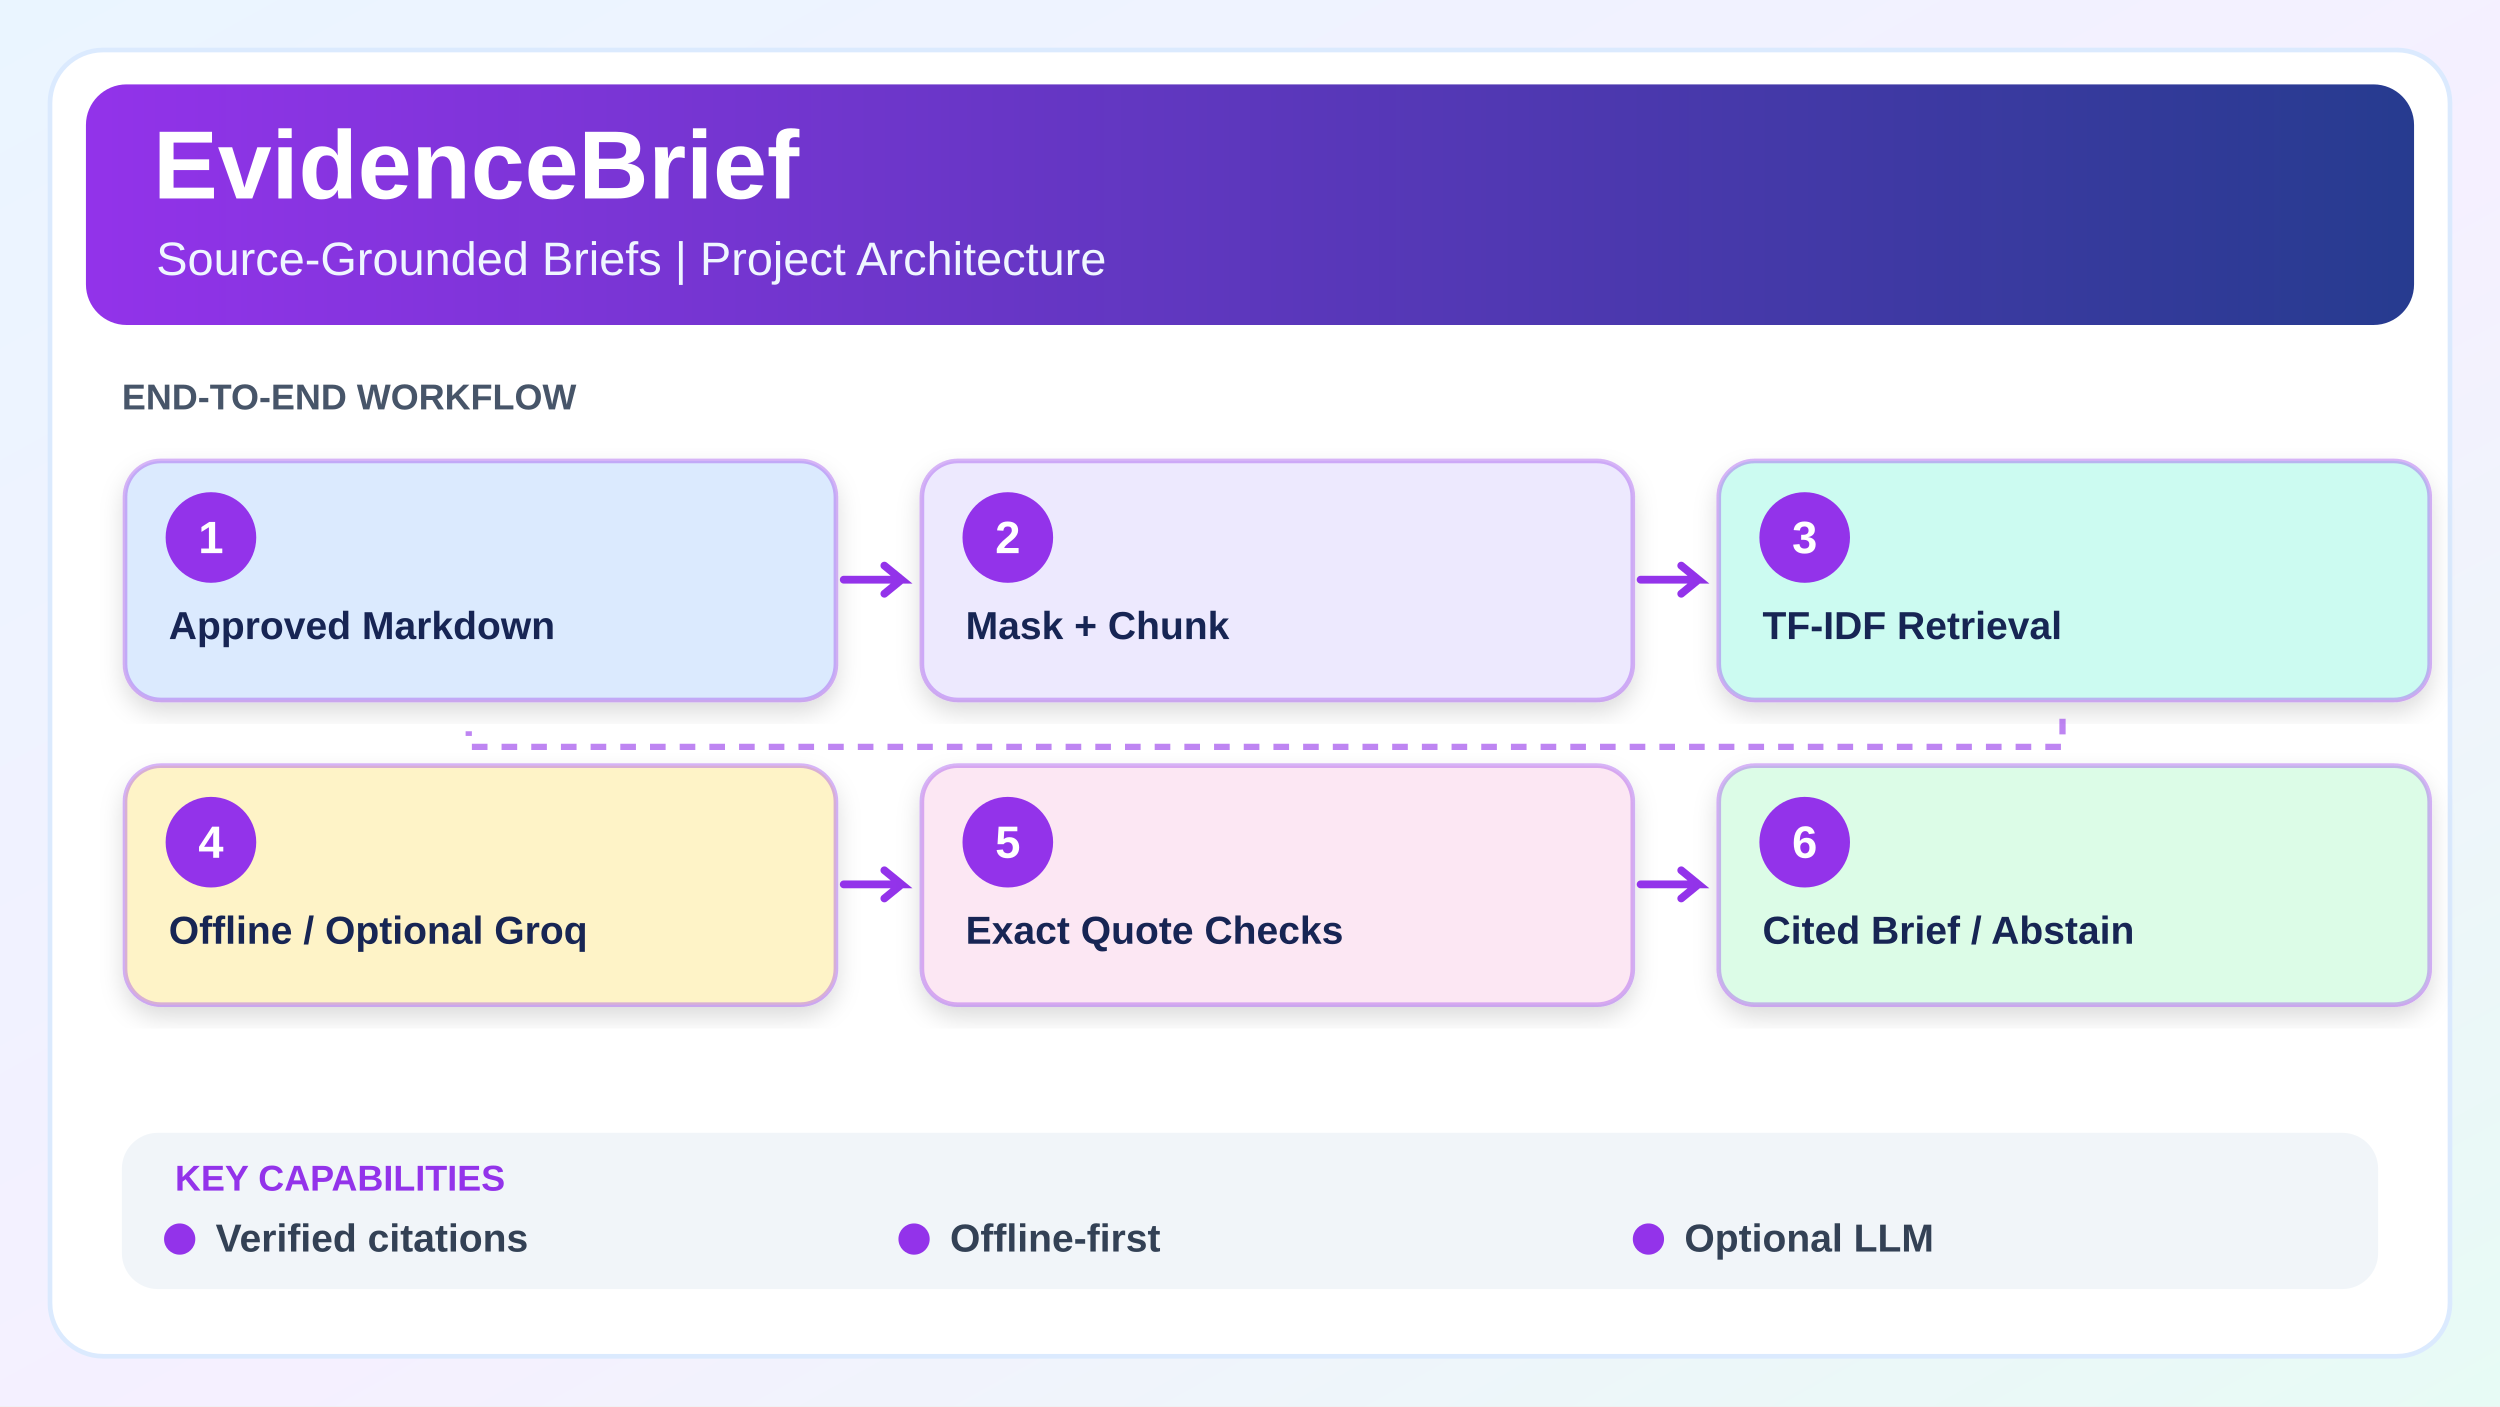
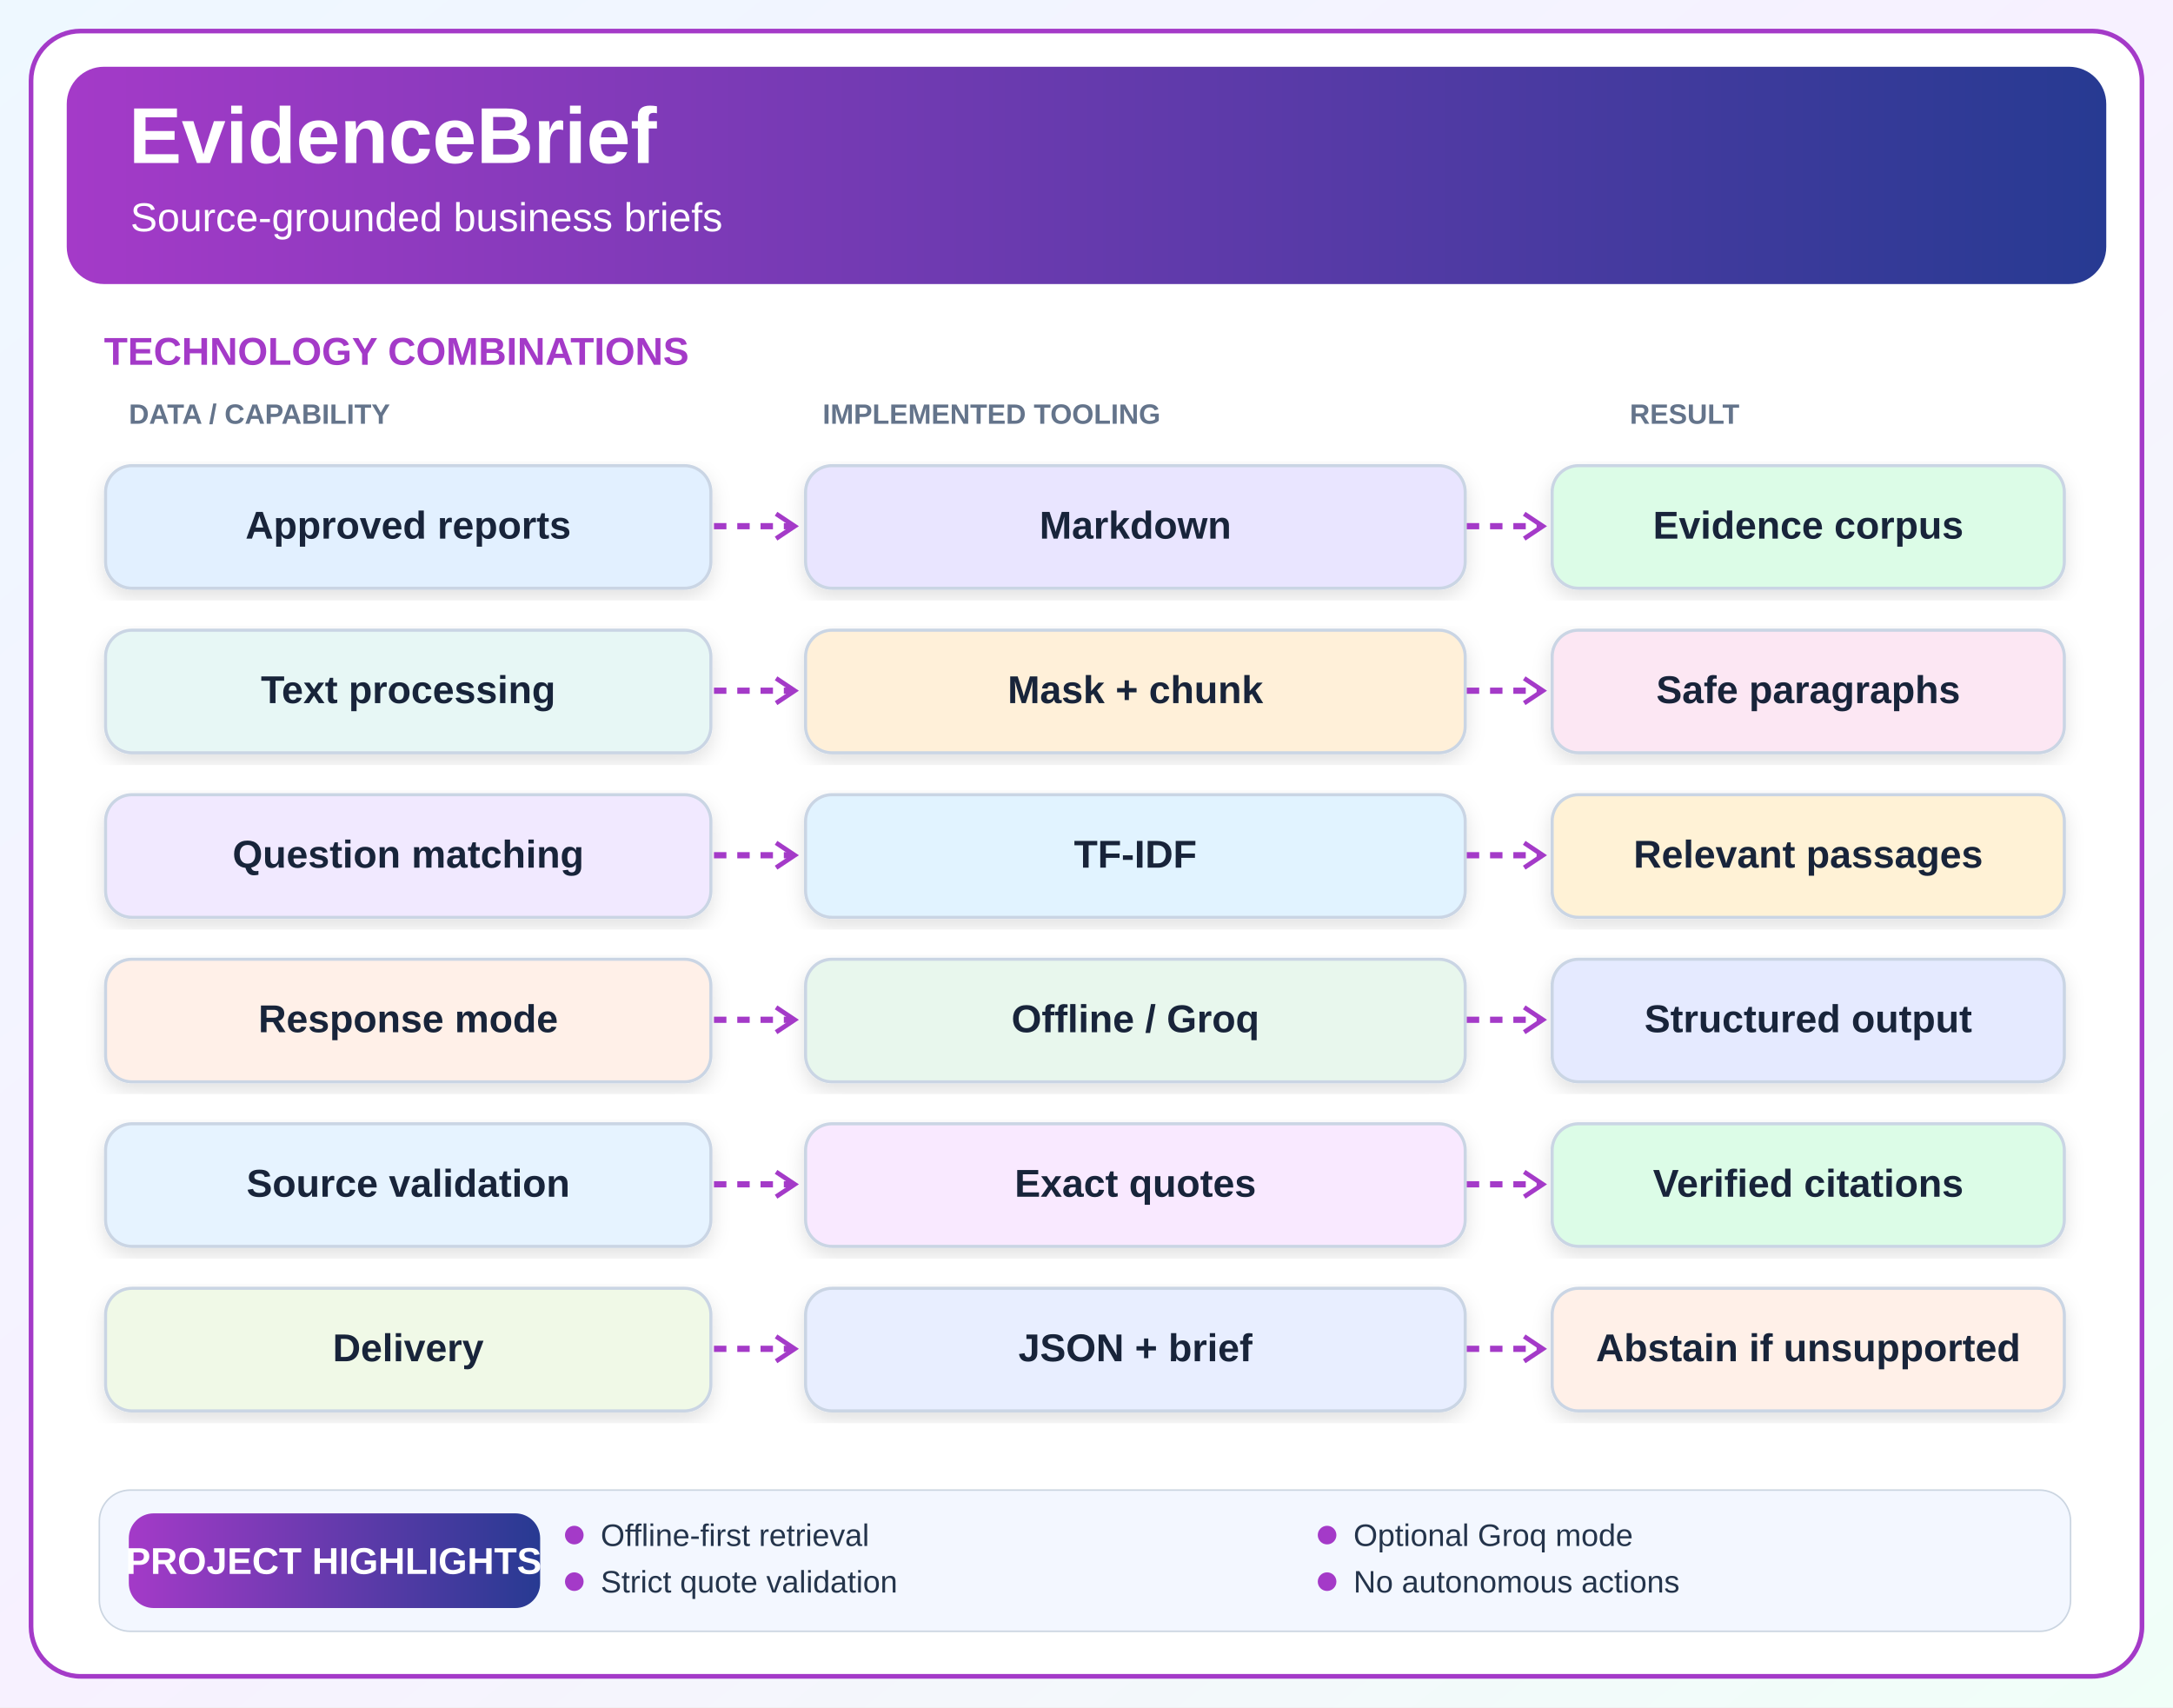
- <svg xmlns="http://www.w3.org/2000/svg" width="1600" height="900" viewBox="0 0 1600 900">
+ <svg xmlns="http://www.w3.org/2000/svg" width="1400" height="1100" viewBox="0 0 1400 1100">
  <defs>
-     <linearGradient id="back" x2="1" y2="1">
-       <stop stop-color="#eaf5ff" />
-       <stop offset=".55" stop-color="#f5f0ff" />
-       <stop offset="1" stop-color="#e7fbf5" />
+     <linearGradient id="bg" x2="1" y2="1">
+       <stop stop-color="#eef8ff" />
+       <stop offset=".5" stop-color="#f7f1ff" />
+       <stop offset="1" stop-color="#f0fff8" />
    </linearGradient>
-     <linearGradient id="head" x2="1" y2="0">
-       <stop stop-color="#9333ea" />
-       <stop offset="1" stop-color="#263b8f" />
+     <linearGradient id="banner" x2="1">
+       <stop stop-color="#a43ac8" />
+       <stop offset="1" stop-color="#273a92" />
    </linearGradient>
    <filter id="shadow">
-       <feDropShadow dx="0" dy="7" stdDeviation="8" flood-opacity=".15" />
+       <feDropShadow dx="0" dy="5" stdDeviation="6" flood-opacity=".12" />
    </filter>
  </defs>
-   <rect width="1600" height="900" fill="url(#back)" />
-   <rect x="32" y="32" width="1536" height="836" rx="34" fill="#fff" stroke="#dbeafe" stroke-width="3" />
-   <rect x="55" y="54" width="1490" height="154" rx="26" fill="url(#head)" />
-   <text x="98" y="127" font-family="Arial,sans-serif" font-size="62" font-weight="bold" fill="white">EvidenceBrief</text>
-   <text x="100" y="176" font-family="Arial,sans-serif" font-size="30" fill="#eff6ff">Source-Grounded Briefs  |  Project Architecture</text>
-   <text x="78" y="262" font-family="Arial,sans-serif" font-size="23" font-weight="bold" fill="#475569">END-TO-END WORKFLOW</text>
-   <rect x="80" y="295" width="455" height="153" rx="23" fill="#dbeafe" stroke="#9333ea" stroke-opacity=".35" stroke-width="3" filter="url(#shadow)" />
-   <circle cx="135" cy="344" r="29" fill="#9333ea" />
-   <text x="135" y="354" font-family="Arial" font-size="29" font-weight="bold" text-anchor="middle" fill="white">1</text>
-   <text x="108" y="409" font-family="Arial" font-size="25" font-weight="bold" fill="#172554">Approved Markdown</text>
-   <path d="M540 371 h37 l-11 -9 m11 9 l-11 9" stroke="#9333ea" stroke-width="5" stroke-linecap="round" fill="none" />
-   <rect x="590" y="295" width="455" height="153" rx="23" fill="#ede9fe" stroke="#9333ea" stroke-opacity=".35" stroke-width="3" filter="url(#shadow)" />
-   <circle cx="645" cy="344" r="29" fill="#9333ea" />
-   <text x="645" y="354" font-family="Arial" font-size="29" font-weight="bold" text-anchor="middle" fill="white">2</text>
-   <text x="618" y="409" font-family="Arial" font-size="25" font-weight="bold" fill="#172554">Mask + Chunk</text>
-   <path d="M1050 371 h37 l-11 -9 m11 9 l-11 9" stroke="#9333ea" stroke-width="5" stroke-linecap="round" fill="none" />
-   <rect x="1100" y="295" width="455" height="153" rx="23" fill="#ccfbf1" stroke="#9333ea" stroke-opacity=".35" stroke-width="3" filter="url(#shadow)" />
-   <circle cx="1155" cy="344" r="29" fill="#9333ea" />
-   <text x="1155" y="354" font-family="Arial" font-size="29" font-weight="bold" text-anchor="middle" fill="white">3</text>
-   <text x="1128" y="409" font-family="Arial" font-size="25" font-weight="bold" fill="#172554">TF-IDF Retrieval</text>
-   <rect x="80" y="490" width="455" height="153" rx="23" fill="#fef3c7" stroke="#9333ea" stroke-opacity=".35" stroke-width="3" filter="url(#shadow)" />
-   <circle cx="135" cy="539" r="29" fill="#9333ea" />
-   <text x="135" y="549" font-family="Arial" font-size="29" font-weight="bold" text-anchor="middle" fill="white">4</text>
-   <text x="108" y="604" font-family="Arial" font-size="25" font-weight="bold" fill="#172554">Offline / Optional Groq</text>
-   <path d="M540 566 h37 l-11 -9 m11 9 l-11 9" stroke="#9333ea" stroke-width="5" stroke-linecap="round" fill="none" />
-   <rect x="590" y="490" width="455" height="153" rx="23" fill="#fce7f3" stroke="#9333ea" stroke-opacity=".35" stroke-width="3" filter="url(#shadow)" />
-   <circle cx="645" cy="539" r="29" fill="#9333ea" />
-   <text x="645" y="549" font-family="Arial" font-size="29" font-weight="bold" text-anchor="middle" fill="white">5</text>
-   <text x="618" y="604" font-family="Arial" font-size="25" font-weight="bold" fill="#172554">Exact Quote Checks</text>
-   <path d="M1050 566 h37 l-11 -9 m11 9 l-11 9" stroke="#9333ea" stroke-width="5" stroke-linecap="round" fill="none" />
-   <rect x="1100" y="490" width="455" height="153" rx="23" fill="#dcfce7" stroke="#9333ea" stroke-opacity=".35" stroke-width="3" filter="url(#shadow)" />
-   <circle cx="1155" cy="539" r="29" fill="#9333ea" />
-   <text x="1155" y="549" font-family="Arial" font-size="29" font-weight="bold" text-anchor="middle" fill="white">6</text>
-   <text x="1128" y="604" font-family="Arial" font-size="25" font-weight="bold" fill="#172554">Cited Brief / Abstain</text>
-   <path d="M1320 460 v18 H300 v-10" stroke="#9333ea" stroke-width="4" stroke-dasharray="10 9" fill="none" opacity=".6" />
-   <rect x="78" y="725" width="1444" height="100" rx="23" fill="#f1f5f9" />
-   <text x="112" y="762" font-family="Arial" font-size="23" font-weight="bold" fill="#9333ea">KEY CAPABILITIES</text>
-   <circle cx="115" cy="793" r="10" fill="#9333ea" />
-   <text x="138" y="801" font-family="Arial" font-size="25" font-weight="bold" fill="#334155">Verified citations</text>
-   <circle cx="585" cy="793" r="10" fill="#9333ea" />
-   <text x="608" y="801" font-family="Arial" font-size="25" font-weight="bold" fill="#334155">Offline-first</text>
-   <circle cx="1055" cy="793" r="10" fill="#9333ea" />
-   <text x="1078" y="801" font-family="Arial" font-size="25" font-weight="bold" fill="#334155">Optional LLM</text>
+   <rect width="1400" height="1100" fill="url(#bg)" />
+   <rect x="20" y="20" width="1360" height="1060" rx="32" fill="white" stroke="#a43ac8" stroke-width="3" />
+   <rect x="43" y="43" width="1314" height="140" rx="24" fill="url(#banner)" />
+   <text x="83" y="105" font-size="51" font-weight="bold" font-family="Arial" fill="white">EvidenceBrief</text>
+   <text x="84" y="149" font-size="26" font-family="Arial" fill="white">Source-grounded business briefs</text>
+   <text x="67" y="235" font-size="25" font-weight="bold" font-family="Arial" fill="#a43ac8">TECHNOLOGY COMBINATIONS</text>
+   <text x="83" y="273" font-size="18" font-weight="bold" font-family="Arial" fill="#64748b">DATA / CAPABILITY</text>
+   <text x="530" y="273" font-size="18" font-weight="bold" font-family="Arial" fill="#64748b">IMPLEMENTED TOOLING</text>
+   <text x="1050" y="273" font-size="18" font-weight="bold" font-family="Arial" fill="#64748b">RESULT</text>
+   <rect x="68" y="300" width="390" height="79" rx="17" fill="#e2f0ff" stroke="#cad5e4" stroke-width="2" filter="url(#shadow)" />
+   <text x="263" y="347" font-size="25" text-anchor="middle" font-weight="bold" font-family="Arial" fill="#18243a">Approved reports</text>
+   <rect x="519" y="300" width="425" height="79" rx="17" fill="#e9e5ff" stroke="#cad5e4" stroke-width="2" filter="url(#shadow)" />
+   <text x="731.5" y="347" font-size="25" text-anchor="middle" font-weight="bold" font-family="Arial" fill="#18243a">Markdown</text>
+   <rect x="1000" y="300" width="330" height="79" rx="17" fill="#dcfce7" stroke="#cad5e4" stroke-width="2" filter="url(#shadow)" />
+   <text x="1165" y="347" font-size="25" text-anchor="middle" font-weight="bold" font-family="Arial" fill="#18243a">Evidence corpus</text>
+   <path d="M460 339 H510 M945 339 H992" stroke="#a43ac8" stroke-width="4" stroke-dasharray="8 7" />
+   <path d="M500 331 l12 8 -12 8 M982 331 l12 8 -12 8" stroke="#a43ac8" stroke-width="3" fill="none" />
+   <rect x="68" y="406" width="390" height="79" rx="17" fill="#e7f7f5" stroke="#cad5e4" stroke-width="2" filter="url(#shadow)" />
+   <text x="263" y="453" font-size="25" text-anchor="middle" font-weight="bold" font-family="Arial" fill="#18243a">Text processing</text>
+   <rect x="519" y="406" width="425" height="79" rx="17" fill="#fff0d9" stroke="#cad5e4" stroke-width="2" filter="url(#shadow)" />
+   <text x="731.5" y="453" font-size="25" text-anchor="middle" font-weight="bold" font-family="Arial" fill="#18243a">Mask + chunk</text>
+   <rect x="1000" y="406" width="330" height="79" rx="17" fill="#fce7f3" stroke="#cad5e4" stroke-width="2" filter="url(#shadow)" />
+   <text x="1165" y="453" font-size="25" text-anchor="middle" font-weight="bold" font-family="Arial" fill="#18243a">Safe paragraphs</text>
+   <path d="M460 445 H510 M945 445 H992" stroke="#a43ac8" stroke-width="4" stroke-dasharray="8 7" />
+   <path d="M500 437 l12 8 -12 8 M982 437 l12 8 -12 8" stroke="#a43ac8" stroke-width="3" fill="none" />
+   <rect x="68" y="512" width="390" height="79" rx="17" fill="#f1e9ff" stroke="#cad5e4" stroke-width="2" filter="url(#shadow)" />
+   <text x="263" y="559" font-size="25" text-anchor="middle" font-weight="bold" font-family="Arial" fill="#18243a">Question matching</text>
+   <rect x="519" y="512" width="425" height="79" rx="17" fill="#e1f3ff" stroke="#cad5e4" stroke-width="2" filter="url(#shadow)" />
+   <text x="731.5" y="559" font-size="25" text-anchor="middle" font-weight="bold" font-family="Arial" fill="#18243a">TF-IDF</text>
+   <rect x="1000" y="512" width="330" height="79" rx="17" fill="#fff2d6" stroke="#cad5e4" stroke-width="2" filter="url(#shadow)" />
+   <text x="1165" y="559" font-size="25" text-anchor="middle" font-weight="bold" font-family="Arial" fill="#18243a">Relevant passages</text>
+   <path d="M460 551 H510 M945 551 H992" stroke="#a43ac8" stroke-width="4" stroke-dasharray="8 7" />
+   <path d="M500 543 l12 8 -12 8 M982 543 l12 8 -12 8" stroke="#a43ac8" stroke-width="3" fill="none" />
+   <rect x="68" y="618" width="390" height="79" rx="17" fill="#fff0e8" stroke="#cad5e4" stroke-width="2" filter="url(#shadow)" />
+   <text x="263" y="665" font-size="25" text-anchor="middle" font-weight="bold" font-family="Arial" fill="#18243a">Response mode</text>
+   <rect x="519" y="618" width="425" height="79" rx="17" fill="#e8f7ed" stroke="#cad5e4" stroke-width="2" filter="url(#shadow)" />
+   <text x="731.5" y="665" font-size="25" text-anchor="middle" font-weight="bold" font-family="Arial" fill="#18243a">Offline / Groq</text>
+   <rect x="1000" y="618" width="330" height="79" rx="17" fill="#e5eaff" stroke="#cad5e4" stroke-width="2" filter="url(#shadow)" />
+   <text x="1165" y="665" font-size="25" text-anchor="middle" font-weight="bold" font-family="Arial" fill="#18243a">Structured output</text>
+   <path d="M460 657 H510 M945 657 H992" stroke="#a43ac8" stroke-width="4" stroke-dasharray="8 7" />
+   <path d="M500 649 l12 8 -12 8 M982 649 l12 8 -12 8" stroke="#a43ac8" stroke-width="3" fill="none" />
+   <rect x="68" y="724" width="390" height="79" rx="17" fill="#e6f3ff" stroke="#cad5e4" stroke-width="2" filter="url(#shadow)" />
+   <text x="263" y="771" font-size="25" text-anchor="middle" font-weight="bold" font-family="Arial" fill="#18243a">Source validation</text>
+   <rect x="519" y="724" width="425" height="79" rx="17" fill="#f9e9ff" stroke="#cad5e4" stroke-width="2" filter="url(#shadow)" />
+   <text x="731.5" y="771" font-size="25" text-anchor="middle" font-weight="bold" font-family="Arial" fill="#18243a">Exact quotes</text>
+   <rect x="1000" y="724" width="330" height="79" rx="17" fill="#dcfce7" stroke="#cad5e4" stroke-width="2" filter="url(#shadow)" />
+   <text x="1165" y="771" font-size="25" text-anchor="middle" font-weight="bold" font-family="Arial" fill="#18243a">Verified citations</text>
+   <path d="M460 763 H510 M945 763 H992" stroke="#a43ac8" stroke-width="4" stroke-dasharray="8 7" />
+   <path d="M500 755 l12 8 -12 8 M982 755 l12 8 -12 8" stroke="#a43ac8" stroke-width="3" fill="none" />
+   <rect x="68" y="830" width="390" height="79" rx="17" fill="#f0f9e7" stroke="#cad5e4" stroke-width="2" filter="url(#shadow)" />
+   <text x="263" y="877" font-size="25" text-anchor="middle" font-weight="bold" font-family="Arial" fill="#18243a">Delivery</text>
+   <rect x="519" y="830" width="425" height="79" rx="17" fill="#e8eeff" stroke="#cad5e4" stroke-width="2" filter="url(#shadow)" />
+   <text x="731.5" y="877" font-size="25" text-anchor="middle" font-weight="bold" font-family="Arial" fill="#18243a">JSON + brief</text>
+   <rect x="1000" y="830" width="330" height="79" rx="17" fill="#fff0e8" stroke="#cad5e4" stroke-width="2" filter="url(#shadow)" />
+   <text x="1165" y="877" font-size="25" text-anchor="middle" font-weight="bold" font-family="Arial" fill="#18243a">Abstain if unsupported</text>
+   <path d="M460 869 H510 M945 869 H992" stroke="#a43ac8" stroke-width="4" stroke-dasharray="8 7" />
+   <path d="M500 861 l12 8 -12 8 M982 861 l12 8 -12 8" stroke="#a43ac8" stroke-width="3" fill="none" />
+   <rect x="64" y="960" width="1270" height="91" rx="20" fill="#f3f7ff" stroke="#cbd5e1" />
+   <rect x="83" y="975" width="265" height="61" rx="16" fill="url(#banner)" />
+   <text x="215" y="1014" font-size="24" text-anchor="middle" font-weight="bold" font-family="Arial" fill="white">PROJECT HIGHLIGHTS</text>
+   <circle cx="370" cy="989" r="6" fill="#a43ac8" />
+   <text x="387" y="996" font-size="20" font-family="Arial" fill="#24344b">Offline-first retrieval</text>
+   <circle cx="855" cy="989" r="6" fill="#a43ac8" />
+   <text x="872" y="996" font-size="20" font-family="Arial" fill="#24344b">Optional Groq mode</text>
+   <circle cx="370" cy="1019" r="6" fill="#a43ac8" />
+   <text x="387" y="1026" font-size="20" font-family="Arial" fill="#24344b">Strict quote validation</text>
+   <circle cx="855" cy="1019" r="6" fill="#a43ac8" />
+   <text x="872" y="1026" font-size="20" font-family="Arial" fill="#24344b">No autonomous actions</text>
</svg>
